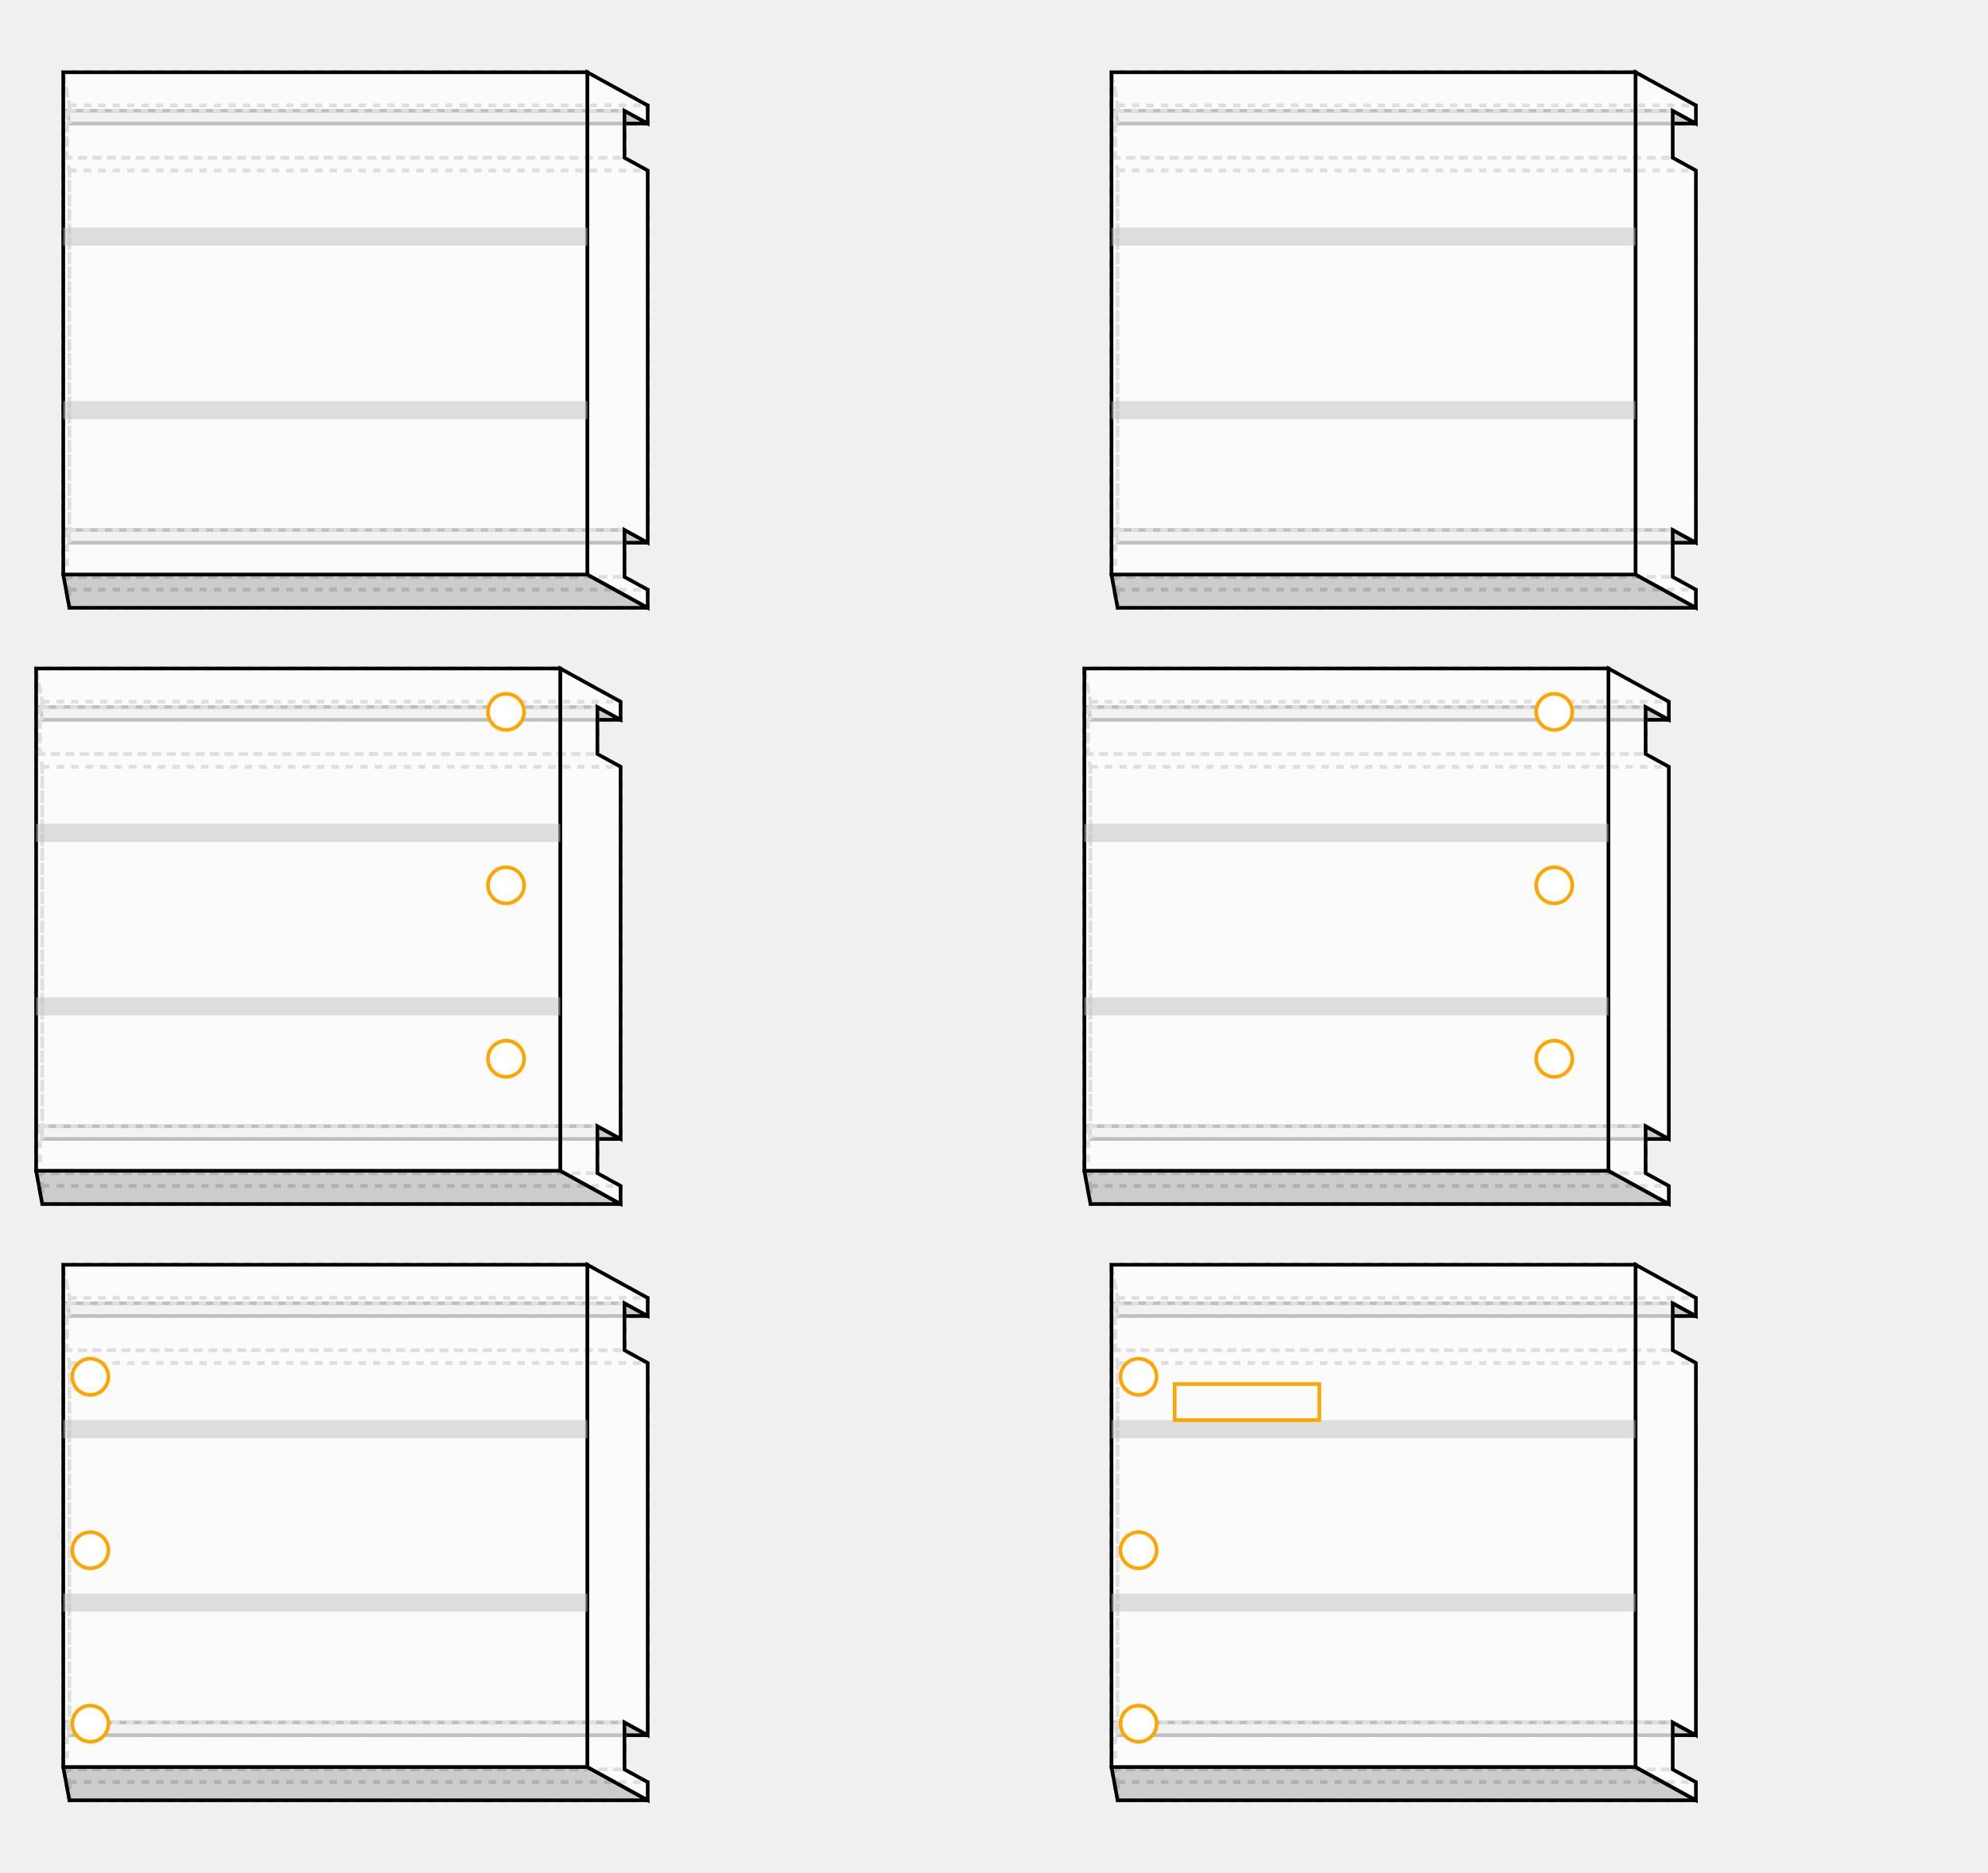
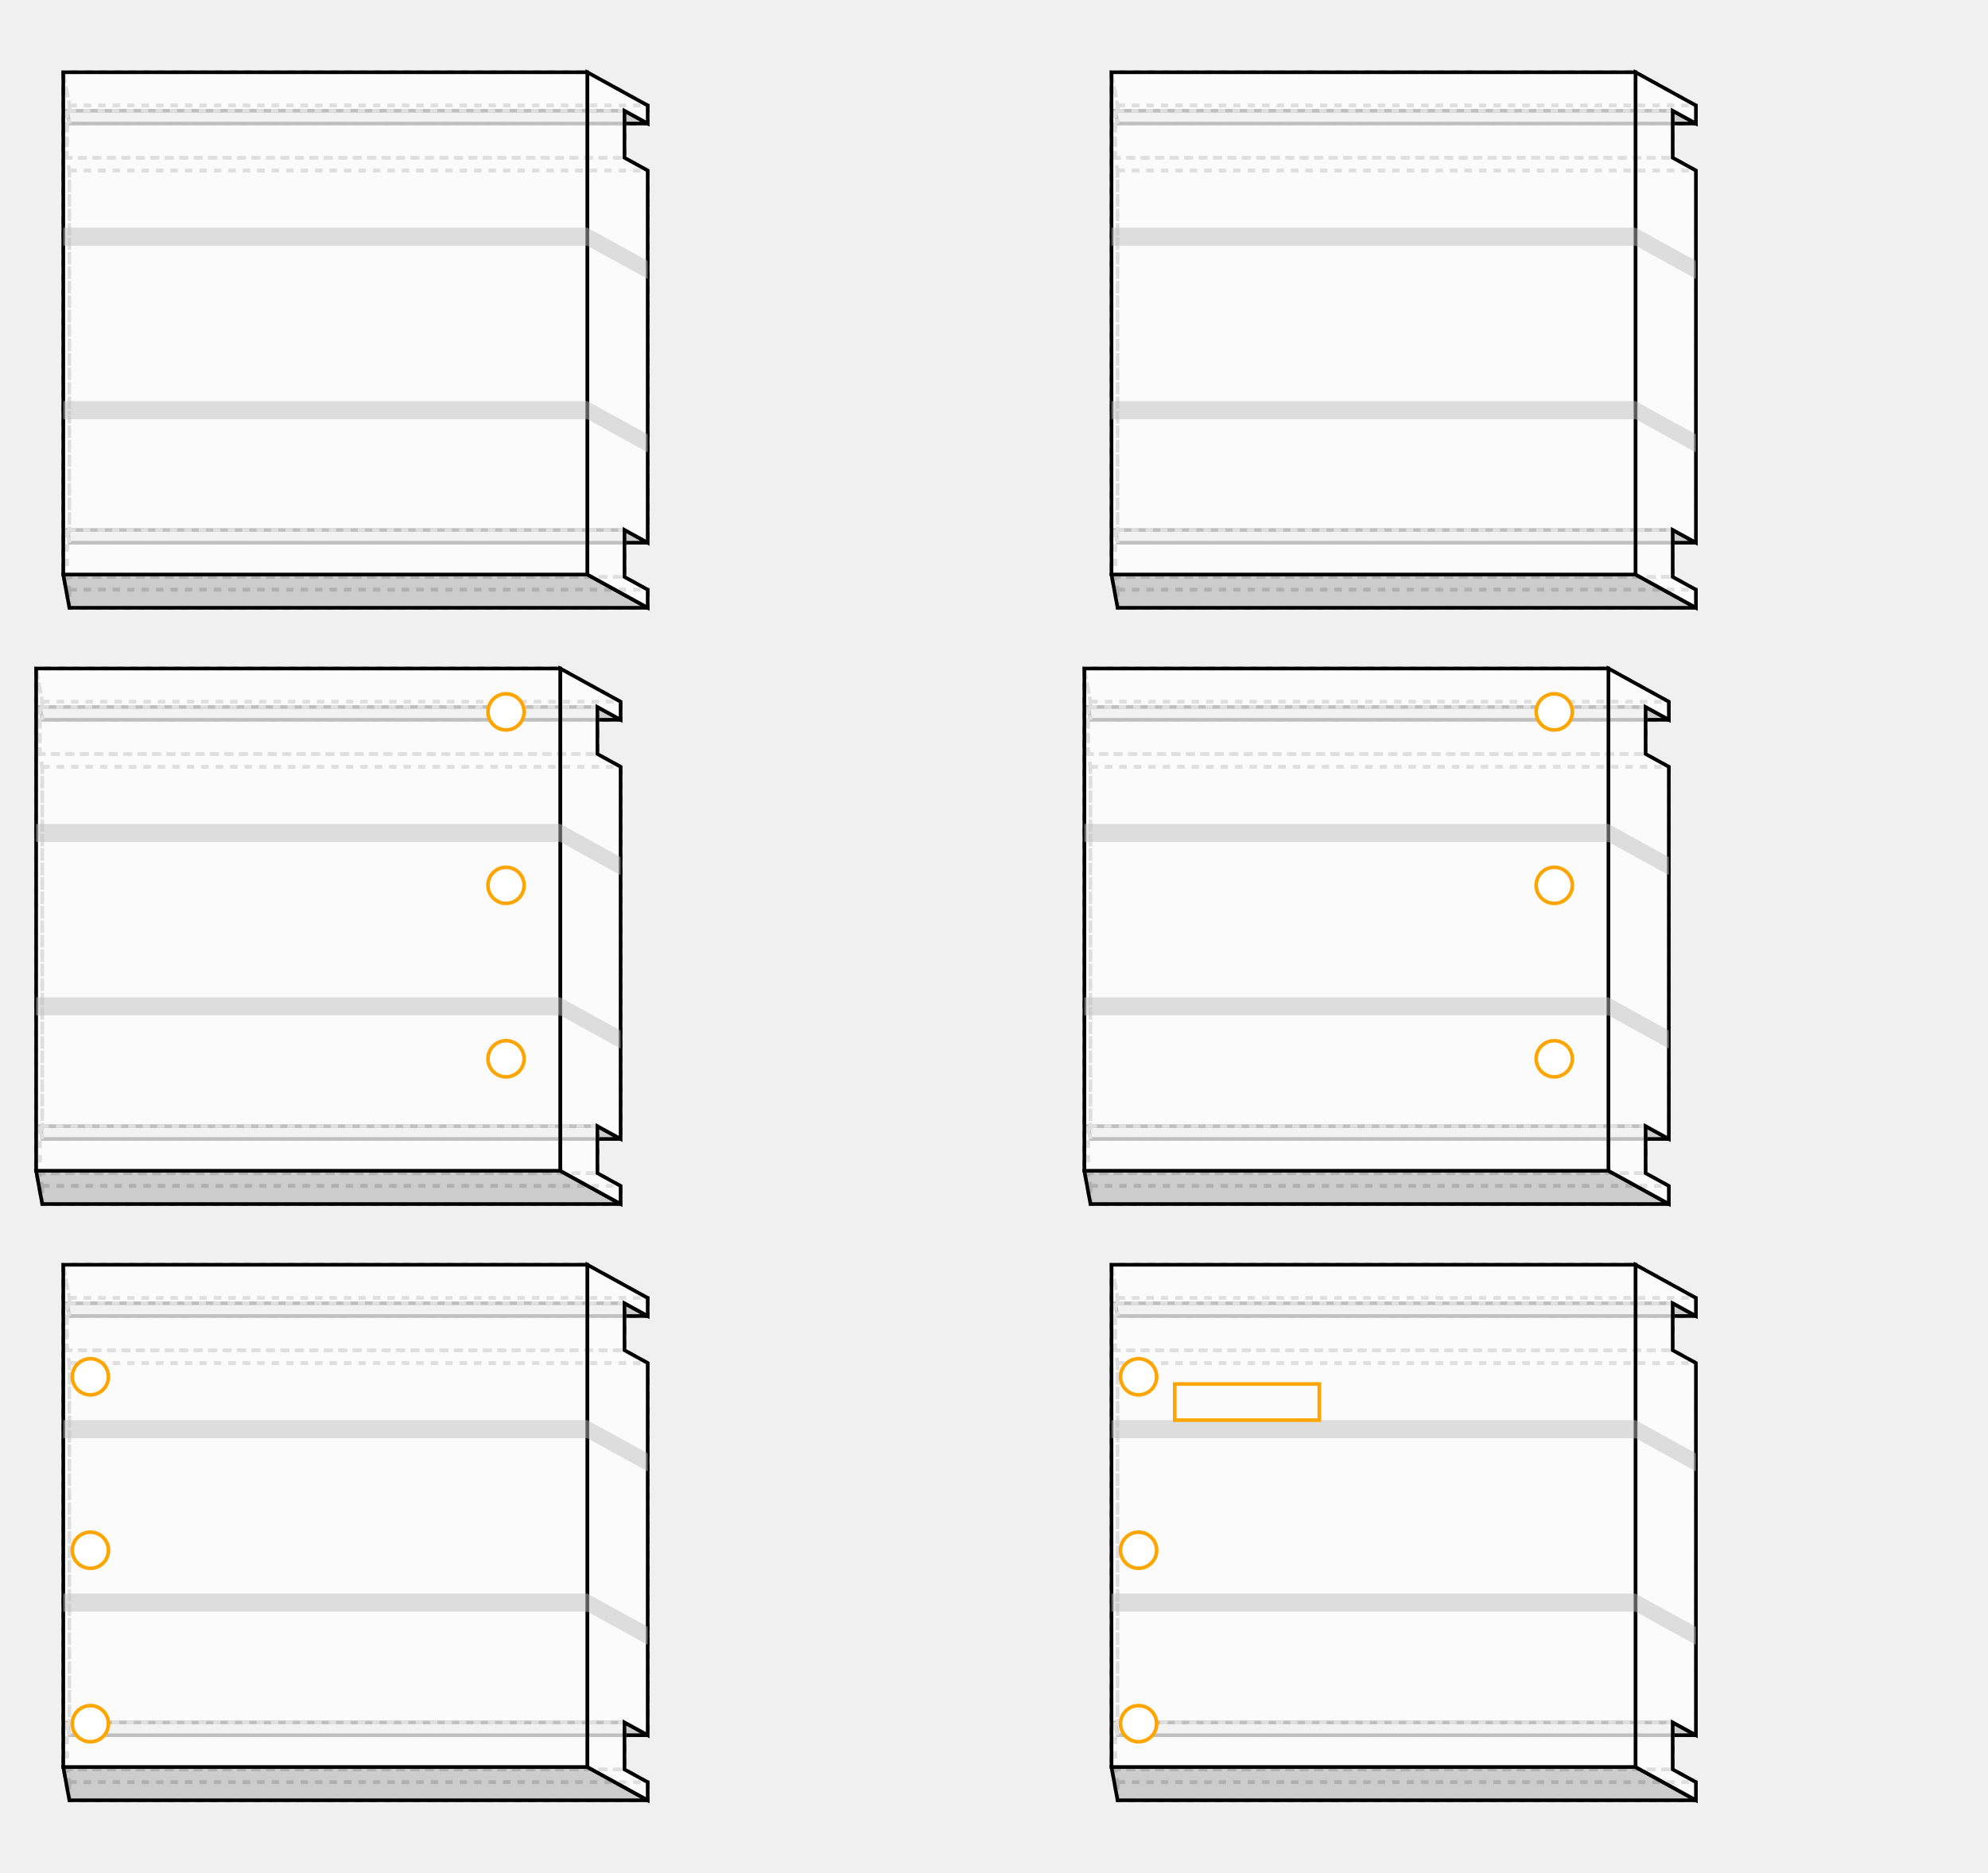
<svg xmlns="http://www.w3.org/2000/svg" width="1100" viewBox="0 0 550 518.192">
  <polygon fill="none" stroke-width="1" stroke-dasharray="2" stroke="gray" points="19.192,29.192 19.192,34.192 179.192,34.192 179.192,29.192" />
  <polygon fill="none" stroke-width="1" stroke-dasharray="2" stroke="gray" points="19.192,47.192 19.192,150.192 179.192,150.192 179.192,47.192" />
  <polygon fill="none" stroke-width="1" stroke-dasharray="2" stroke="gray" points="19.192,163.192 19.192,168.192 179.192,168.192 179.192,163.192" />
  <polygon fill="rgba(192,192,192,0.75)" stroke-width="1" stroke-dasharray="" stroke="black" points="18.544,30.657 172.77,30.657 179.192,34.192 19.192,34.192" />
  <polygon fill="none" stroke-width="1" stroke-dasharray="2" stroke="gray" points="19.192,47.192 179.192,47.192 172.77,43.657 18.544,43.657" />
  <polygon fill="rgba(192,192,192,0.75)" stroke-width="1" stroke-dasharray="" stroke="black" points="18.544,146.657 172.77,146.657 179.192,150.192 19.192,150.192" />
  <polygon fill="none" stroke-width="1" stroke-dasharray="2" stroke="gray" points="19.192,163.192 179.192,163.192 172.77,159.657 18.544,159.657" />
  <polygon fill="none" stroke-width="1" stroke-dasharray="2" stroke="gray" points="18.544,30.657 18.544,43.657 172.77,43.657 172.77,30.657" />
  <polygon fill="none" stroke-width="1" stroke-dasharray="2" stroke="gray" points="18.544,146.657 18.544,159.657 172.77,159.657 172.77,146.657" />
  <polygon fill="none" stroke-width="1" stroke-dasharray="2" stroke="gray" points="17.506,20.0 17.506,159.0 19.192,168.192 19.192,163.192 18.544,159.657 18.544,146.657 19.192,150.192 19.192,47.192 18.544,43.657 18.544,30.657 19.192,34.192 19.192,29.192" />
  <polygon fill="none" stroke-width="1" stroke-dasharray="2" stroke="gray" points="19.192,29.192 179.192,29.192 162.494,20.0 17.506,20.0" />
  <polygon fill="rgba(192,192,192,0.75)" stroke-width="1" stroke-dasharray="" stroke="black" points="17.506,159.0 162.494,159.0 179.192,168.192 19.192,168.192" />
  <polygon fill="rgba(255,255,255,0.75)" stroke-width="1" stroke-dasharray="" stroke="black" points="179.192,29.192 179.192,34.192 172.77,30.657 172.77,43.657 179.192,47.192 179.192,150.192 172.77,146.657 172.77,159.657 179.192,163.192 179.192,168.192 162.494,159.0 162.494,20.0" />
  <polygon fill="rgba(255,255,255,0.75)" stroke-width="1" stroke-dasharray="" stroke="black" points="17.506,20.0 162.494,20.0 162.494,159.0 17.506,159.0" />
+   <polygon fill="rgba(192,192,192,0.5)" stroke-width="1" stroke-dasharray="" stroke="none" points="162.494,63.0 179.192,72.192 179.192,77.192 162.494,68.0" />
+   <polygon fill="rgba(192,192,192,0.5)" stroke-width="1" stroke-dasharray="" stroke="none" points="162.494,111.0 179.192,120.192 179.192,125.192 162.494,116.0" />
  <polygon fill="rgba(192,192,192,0.5)" stroke-width="1" stroke-dasharray="" stroke="none" points="17.506,63.0 162.494,63.0 162.494,68.0 17.506,68.0" />
  <polygon fill="rgba(192,192,192,0.5)" stroke-width="1" stroke-dasharray="" stroke="none" points="17.506,111.0 162.494,111.0 162.494,116.0 17.506,116.0" />
  <polygon fill="none" stroke-width="1" stroke-dasharray="2" stroke="gray" points="11.687,194.192 11.687,199.192 171.698,199.192 171.698,194.192" />
  <polygon fill="none" stroke-width="1" stroke-dasharray="2" stroke="gray" points="11.687,212.192 11.687,315.192 171.698,315.192 171.698,212.192" />
  <polygon fill="none" stroke-width="1" stroke-dasharray="2" stroke="gray" points="11.687,328.192 11.687,333.192 171.698,333.192 171.698,328.192" />
  <polygon fill="rgba(192,192,192,0.75)" stroke-width="1" stroke-dasharray="" stroke="black" points="11.038,195.657 165.276,195.657 171.698,199.192 11.687,199.192" />
  <polygon fill="none" stroke-width="1" stroke-dasharray="2" stroke="gray" points="11.687,212.192 171.698,212.192 165.276,208.657 11.038,208.657" />
  <polygon fill="rgba(192,192,192,0.75)" stroke-width="1" stroke-dasharray="" stroke="black" points="11.038,311.657 165.276,311.657 171.698,315.192 11.687,315.192" />
  <polygon fill="none" stroke-width="1" stroke-dasharray="2" stroke="gray" points="11.687,328.192 171.698,328.192 165.276,324.657 11.038,324.657" />
  <polygon fill="none" stroke-width="1" stroke-dasharray="2" stroke="gray" points="11.038,195.657 11.038,208.657 165.276,208.657 165.276,195.657" />
  <polygon fill="none" stroke-width="1" stroke-dasharray="2" stroke="gray" points="11.038,311.657 11.038,324.657 165.276,324.657 165.276,311.657" />
  <polygon fill="none" stroke-width="1" stroke-dasharray="2" stroke="gray" points="10.0,185.0 10.0,324.0 11.687,333.192 11.687,328.192 11.038,324.657 11.038,311.657 11.687,315.192 11.687,212.192 11.038,208.657 11.038,195.657 11.687,199.192 11.687,194.192" />
  <polygon fill="none" stroke-width="1" stroke-dasharray="2" stroke="gray" points="11.687,194.192 171.698,194.192 155.0,185.0 10.0,185.0" />
  <polygon fill="rgba(192,192,192,0.75)" stroke-width="1" stroke-dasharray="" stroke="black" points="10.0,324.0 155.0,324.0 171.698,333.192 11.687,333.192" />
  <polygon fill="rgba(255,255,255,0.75)" stroke-width="1" stroke-dasharray="" stroke="black" points="171.698,194.192 171.698,199.192 165.276,195.657 165.276,208.657 171.698,212.192 171.698,315.192 165.276,311.657 165.276,324.657 171.698,328.192 171.698,333.192 155.0,324.0 155.0,185.0" />
  <polygon fill="rgba(255,255,255,0.75)" stroke-width="1" stroke-dasharray="" stroke="black" points="10.0,185.0 155.0,185.0 155.0,324.0 10.0,324.0" />
+   <polygon fill="rgba(192,192,192,0.5)" stroke-width="1" stroke-dasharray="" stroke="none" points="155.0,228.0 171.698,237.192 171.698,242.192 155.0,233.0" />
+   <polygon fill="rgba(192,192,192,0.5)" stroke-width="1" stroke-dasharray="" stroke="none" points="155.0,276.0 171.698,285.192 171.698,290.192 155.0,281.0" />
  <polygon fill="rgba(192,192,192,0.5)" stroke-width="1" stroke-dasharray="" stroke="none" points="10.0,228.0 155.0,228.0 155.0,233.0 10.0,233.0" />
  <polygon fill="rgba(192,192,192,0.5)" stroke-width="1" stroke-dasharray="" stroke="none" points="10.0,276.0 155.0,276.0 155.0,281.0 10.0,281.0" />
  <circle cx="140" cy="197.0" r="5" stroke="orange" fill="white" stroke-width="1" />
  <circle cx="140" cy="245.0" r="5" stroke="orange" fill="white" stroke-width="1" />
  <circle cx="140" cy="293.0" r="5" stroke="orange" fill="white" stroke-width="1" />
  <polygon fill="none" stroke-width="1" stroke-dasharray="2" stroke="gray" points="19.192,359.192 19.192,364.192 179.192,364.192 179.192,359.192" />
  <polygon fill="none" stroke-width="1" stroke-dasharray="2" stroke="gray" points="19.192,377.192 19.192,480.192 179.192,480.192 179.192,377.192" />
  <polygon fill="none" stroke-width="1" stroke-dasharray="2" stroke="gray" points="19.192,493.192 19.192,498.192 179.192,498.192 179.192,493.192" />
  <polygon fill="rgba(192,192,192,0.75)" stroke-width="1" stroke-dasharray="" stroke="black" points="18.544,360.657 172.77,360.657 179.192,364.192 19.192,364.192" />
  <polygon fill="none" stroke-width="1" stroke-dasharray="2" stroke="gray" points="19.192,377.192 179.192,377.192 172.77,373.657 18.544,373.657" />
  <polygon fill="rgba(192,192,192,0.75)" stroke-width="1" stroke-dasharray="" stroke="black" points="18.544,476.657 172.77,476.657 179.192,480.192 19.192,480.192" />
  <polygon fill="none" stroke-width="1" stroke-dasharray="2" stroke="gray" points="19.192,493.192 179.192,493.192 172.77,489.657 18.544,489.657" />
  <polygon fill="none" stroke-width="1" stroke-dasharray="2" stroke="gray" points="18.544,360.657 18.544,373.657 172.77,373.657 172.77,360.657" />
  <polygon fill="none" stroke-width="1" stroke-dasharray="2" stroke="gray" points="18.544,476.657 18.544,489.657 172.77,489.657 172.77,476.657" />
  <polygon fill="none" stroke-width="1" stroke-dasharray="2" stroke="gray" points="17.506,350.0 17.506,489.0 19.192,498.192 19.192,493.192 18.544,489.657 18.544,476.657 19.192,480.192 19.192,377.192 18.544,373.657 18.544,360.657 19.192,364.192 19.192,359.192" />
  <polygon fill="none" stroke-width="1" stroke-dasharray="2" stroke="gray" points="19.192,359.192 179.192,359.192 162.494,350.0 17.506,350.0" />
  <polygon fill="rgba(192,192,192,0.75)" stroke-width="1" stroke-dasharray="" stroke="black" points="17.506,489.0 162.494,489.0 179.192,498.192 19.192,498.192" />
  <polygon fill="rgba(255,255,255,0.75)" stroke-width="1" stroke-dasharray="" stroke="black" points="179.192,359.192 179.192,364.192 172.77,360.657 172.77,373.657 179.192,377.192 179.192,480.192 172.77,476.657 172.77,489.657 179.192,493.192 179.192,498.192 162.494,489.0 162.494,350.0" />
  <polygon fill="rgba(255,255,255,0.75)" stroke-width="1" stroke-dasharray="" stroke="black" points="17.506,350.0 162.494,350.0 162.494,489.0 17.506,489.0" />
+   <polygon fill="rgba(192,192,192,0.5)" stroke-width="1" stroke-dasharray="" stroke="none" points="162.494,393.0 179.192,402.192 179.192,407.192 162.494,398.0" />
+   <polygon fill="rgba(192,192,192,0.5)" stroke-width="1" stroke-dasharray="" stroke="none" points="162.494,441.0 179.192,450.192 179.192,455.192 162.494,446.0" />
  <polygon fill="rgba(192,192,192,0.5)" stroke-width="1" stroke-dasharray="" stroke="none" points="17.506,393.0 162.494,393.0 162.494,398.0 17.506,398.0" />
  <polygon fill="rgba(192,192,192,0.5)" stroke-width="1" stroke-dasharray="" stroke="none" points="17.506,441.0 162.494,441.0 162.494,446.0 17.506,446.0" />
  <circle cx="25" cy="381.0" r="5" stroke="orange" fill="white" stroke-width="1" />
  <circle cx="25" cy="429.0" r="5" stroke="orange" fill="white" stroke-width="1" />
  <circle cx="25" cy="477.0" r="5" stroke="orange" fill="white" stroke-width="1" />
  <polygon fill="none" stroke-width="1" stroke-dasharray="2" stroke="gray" points="309.192,29.192 309.192,34.192 469.192,34.192 469.192,29.192" />
  <polygon fill="none" stroke-width="1" stroke-dasharray="2" stroke="gray" points="309.192,47.192 309.192,150.192 469.192,150.192 469.192,47.192" />
  <polygon fill="none" stroke-width="1" stroke-dasharray="2" stroke="gray" points="309.192,163.192 309.192,168.192 469.192,168.192 469.192,163.192" />
  <polygon fill="rgba(192,192,192,0.75)" stroke-width="1" stroke-dasharray="" stroke="black" points="308.544,30.657 462.77,30.657 469.192,34.192 309.192,34.192" />
  <polygon fill="none" stroke-width="1" stroke-dasharray="2" stroke="gray" points="309.192,47.192 469.192,47.192 462.77,43.657 308.544,43.657" />
  <polygon fill="rgba(192,192,192,0.75)" stroke-width="1" stroke-dasharray="" stroke="black" points="308.544,146.657 462.77,146.657 469.192,150.192 309.192,150.192" />
  <polygon fill="none" stroke-width="1" stroke-dasharray="2" stroke="gray" points="309.192,163.192 469.192,163.192 462.77,159.657 308.544,159.657" />
  <polygon fill="none" stroke-width="1" stroke-dasharray="2" stroke="gray" points="308.544,30.657 308.544,43.657 462.77,43.657 462.77,30.657" />
  <polygon fill="none" stroke-width="1" stroke-dasharray="2" stroke="gray" points="308.544,146.657 308.544,159.657 462.77,159.657 462.77,146.657" />
  <polygon fill="none" stroke-width="1" stroke-dasharray="2" stroke="gray" points="307.506,20.0 307.506,159.0 309.192,168.192 309.192,163.192 308.544,159.657 308.544,146.657 309.192,150.192 309.192,47.192 308.544,43.657 308.544,30.657 309.192,34.192 309.192,29.192" />
  <polygon fill="none" stroke-width="1" stroke-dasharray="2" stroke="gray" points="309.192,29.192 469.192,29.192 452.494,20.0 307.506,20.0" />
  <polygon fill="rgba(192,192,192,0.75)" stroke-width="1" stroke-dasharray="" stroke="black" points="307.506,159.0 452.494,159.0 469.192,168.192 309.192,168.192" />
  <polygon fill="rgba(255,255,255,0.75)" stroke-width="1" stroke-dasharray="" stroke="black" points="469.192,29.192 469.192,34.192 462.77,30.657 462.77,43.657 469.192,47.192 469.192,150.192 462.77,146.657 462.77,159.657 469.192,163.192 469.192,168.192 452.494,159.0 452.494,20.0" />
  <polygon fill="rgba(255,255,255,0.75)" stroke-width="1" stroke-dasharray="" stroke="black" points="307.506,20.0 452.494,20.0 452.494,159.0 307.506,159.0" />
+   <polygon fill="rgba(192,192,192,0.5)" stroke-width="1" stroke-dasharray="" stroke="none" points="452.494,63.0 469.192,72.192 469.192,77.192 452.494,68.0" />
+   <polygon fill="rgba(192,192,192,0.5)" stroke-width="1" stroke-dasharray="" stroke="none" points="452.494,111.0 469.192,120.192 469.192,125.192 452.494,116.0" />
  <polygon fill="rgba(192,192,192,0.5)" stroke-width="1" stroke-dasharray="" stroke="none" points="307.506,63.0 452.494,63.0 452.494,68.0 307.506,68.0" />
  <polygon fill="rgba(192,192,192,0.5)" stroke-width="1" stroke-dasharray="" stroke="none" points="307.506,111.0 452.494,111.0 452.494,116.0 307.506,116.0" />
  <polygon fill="none" stroke-width="1" stroke-dasharray="2" stroke="gray" points="301.687,194.192 301.687,199.192 461.698,199.192 461.698,194.192" />
  <polygon fill="none" stroke-width="1" stroke-dasharray="2" stroke="gray" points="301.687,212.192 301.687,315.192 461.698,315.192 461.698,212.192" />
  <polygon fill="none" stroke-width="1" stroke-dasharray="2" stroke="gray" points="301.687,328.192 301.687,333.192 461.698,333.192 461.698,328.192" />
  <polygon fill="rgba(192,192,192,0.75)" stroke-width="1" stroke-dasharray="" stroke="black" points="301.038,195.657 455.276,195.657 461.698,199.192 301.687,199.192" />
  <polygon fill="none" stroke-width="1" stroke-dasharray="2" stroke="gray" points="301.687,212.192 461.698,212.192 455.276,208.657 301.038,208.657" />
  <polygon fill="rgba(192,192,192,0.75)" stroke-width="1" stroke-dasharray="" stroke="black" points="301.038,311.657 455.276,311.657 461.698,315.192 301.687,315.192" />
  <polygon fill="none" stroke-width="1" stroke-dasharray="2" stroke="gray" points="301.687,328.192 461.698,328.192 455.276,324.657 301.038,324.657" />
  <polygon fill="none" stroke-width="1" stroke-dasharray="2" stroke="gray" points="301.038,195.657 301.038,208.657 455.276,208.657 455.276,195.657" />
  <polygon fill="none" stroke-width="1" stroke-dasharray="2" stroke="gray" points="301.038,311.657 301.038,324.657 455.276,324.657 455.276,311.657" />
  <polygon fill="none" stroke-width="1" stroke-dasharray="2" stroke="gray" points="300.0,185.0 300.0,324.0 301.687,333.192 301.687,328.192 301.038,324.657 301.038,311.657 301.687,315.192 301.687,212.192 301.038,208.657 301.038,195.657 301.687,199.192 301.687,194.192" />
  <polygon fill="none" stroke-width="1" stroke-dasharray="2" stroke="gray" points="301.687,194.192 461.698,194.192 445.0,185.0 300.0,185.0" />
  <polygon fill="rgba(192,192,192,0.75)" stroke-width="1" stroke-dasharray="" stroke="black" points="300.0,324.0 445.0,324.0 461.698,333.192 301.687,333.192" />
  <polygon fill="rgba(255,255,255,0.75)" stroke-width="1" stroke-dasharray="" stroke="black" points="461.698,194.192 461.698,199.192 455.276,195.657 455.276,208.657 461.698,212.192 461.698,315.192 455.276,311.657 455.276,324.657 461.698,328.192 461.698,333.192 445.0,324.0 445.0,185.0" />
  <polygon fill="rgba(255,255,255,0.75)" stroke-width="1" stroke-dasharray="" stroke="black" points="300.0,185.0 445.0,185.0 445.0,324.0 300.0,324.0" />
+   <polygon fill="rgba(192,192,192,0.5)" stroke-width="1" stroke-dasharray="" stroke="none" points="445.0,228.0 461.698,237.192 461.698,242.192 445.0,233.0" />
+   <polygon fill="rgba(192,192,192,0.5)" stroke-width="1" stroke-dasharray="" stroke="none" points="445.0,276.0 461.698,285.192 461.698,290.192 445.0,281.0" />
  <polygon fill="rgba(192,192,192,0.5)" stroke-width="1" stroke-dasharray="" stroke="none" points="300.0,228.0 445.0,228.0 445.0,233.0 300.0,233.0" />
  <polygon fill="rgba(192,192,192,0.5)" stroke-width="1" stroke-dasharray="" stroke="none" points="300.0,276.0 445.0,276.0 445.0,281.0 300.0,281.0" />
  <circle cx="430" cy="197.0" r="5" stroke="orange" fill="white" stroke-width="1" />
  <circle cx="430" cy="245.0" r="5" stroke="orange" fill="white" stroke-width="1" />
  <circle cx="430" cy="293.0" r="5" stroke="orange" fill="white" stroke-width="1" />
  <polygon fill="none" stroke-width="1" stroke-dasharray="2" stroke="gray" points="309.192,359.192 309.192,364.192 469.192,364.192 469.192,359.192" />
  <polygon fill="none" stroke-width="1" stroke-dasharray="2" stroke="gray" points="309.192,377.192 309.192,480.192 469.192,480.192 469.192,377.192" />
  <polygon fill="none" stroke-width="1" stroke-dasharray="2" stroke="gray" points="309.192,493.192 309.192,498.192 469.192,498.192 469.192,493.192" />
  <polygon fill="rgba(192,192,192,0.75)" stroke-width="1" stroke-dasharray="" stroke="black" points="308.544,360.657 462.77,360.657 469.192,364.192 309.192,364.192" />
  <polygon fill="none" stroke-width="1" stroke-dasharray="2" stroke="gray" points="309.192,377.192 469.192,377.192 462.77,373.657 308.544,373.657" />
  <polygon fill="rgba(192,192,192,0.75)" stroke-width="1" stroke-dasharray="" stroke="black" points="308.544,476.657 462.77,476.657 469.192,480.192 309.192,480.192" />
  <polygon fill="none" stroke-width="1" stroke-dasharray="2" stroke="gray" points="309.192,493.192 469.192,493.192 462.77,489.657 308.544,489.657" />
  <polygon fill="none" stroke-width="1" stroke-dasharray="2" stroke="gray" points="308.544,360.657 308.544,373.657 462.77,373.657 462.77,360.657" />
  <polygon fill="none" stroke-width="1" stroke-dasharray="2" stroke="gray" points="308.544,476.657 308.544,489.657 462.77,489.657 462.77,476.657" />
  <polygon fill="none" stroke-width="1" stroke-dasharray="2" stroke="gray" points="307.506,350.0 307.506,489.0 309.192,498.192 309.192,493.192 308.544,489.657 308.544,476.657 309.192,480.192 309.192,377.192 308.544,373.657 308.544,360.657 309.192,364.192 309.192,359.192" />
  <polygon fill="none" stroke-width="1" stroke-dasharray="2" stroke="gray" points="309.192,359.192 469.192,359.192 452.494,350.0 307.506,350.0" />
  <polygon fill="rgba(192,192,192,0.75)" stroke-width="1" stroke-dasharray="" stroke="black" points="307.506,489.0 452.494,489.0 469.192,498.192 309.192,498.192" />
  <polygon fill="rgba(255,255,255,0.75)" stroke-width="1" stroke-dasharray="" stroke="black" points="469.192,359.192 469.192,364.192 462.77,360.657 462.77,373.657 469.192,377.192 469.192,480.192 462.77,476.657 462.77,489.657 469.192,493.192 469.192,498.192 452.494,489.0 452.494,350.0" />
  <polygon fill="rgba(255,255,255,0.75)" stroke-width="1" stroke-dasharray="" stroke="black" points="307.506,350.0 452.494,350.0 452.494,489.0 307.506,489.0" />
+   <polygon fill="rgba(192,192,192,0.5)" stroke-width="1" stroke-dasharray="" stroke="none" points="452.494,393.0 469.192,402.192 469.192,407.192 452.494,398.0" />
+   <polygon fill="rgba(192,192,192,0.5)" stroke-width="1" stroke-dasharray="" stroke="none" points="452.494,441.0 469.192,450.192 469.192,455.192 452.494,446.0" />
  <polygon fill="rgba(192,192,192,0.5)" stroke-width="1" stroke-dasharray="" stroke="none" points="307.506,393.0 452.494,393.0 452.494,398.0 307.506,398.0" />
  <polygon fill="rgba(192,192,192,0.5)" stroke-width="1" stroke-dasharray="" stroke="none" points="307.506,441.0 452.494,441.0 452.494,446.0 307.506,446.0" />
  <rect x="325" y="383.0" width="40" height="10.0" style="fill: none; stroke: orange; stroke-width: 1;" />
  <circle cx="315" cy="381.0" r="5" stroke="orange" fill="white" stroke-width="1" />
  <circle cx="315" cy="429.0" r="5" stroke="orange" fill="white" stroke-width="1" />
  <circle cx="315" cy="477.0" r="5" stroke="orange" fill="white" stroke-width="1" />
</svg>
